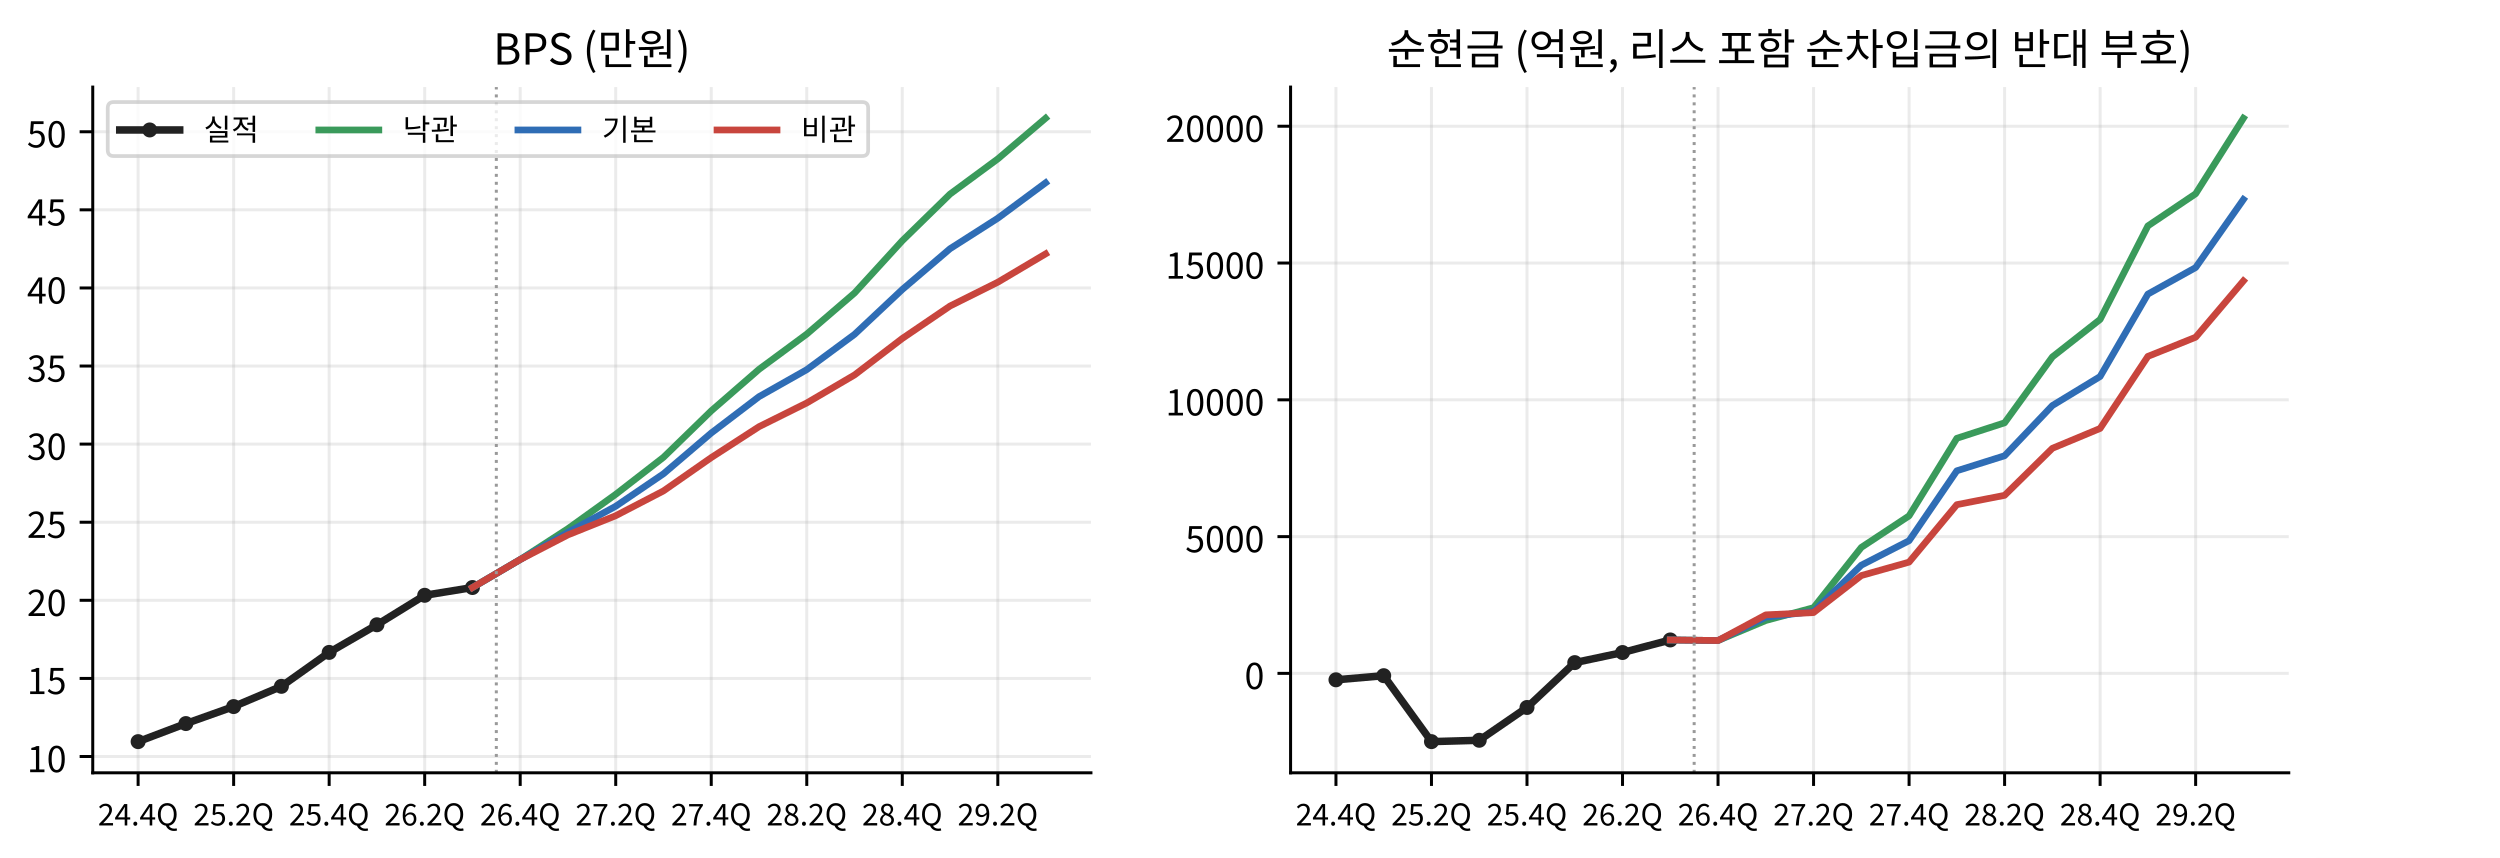
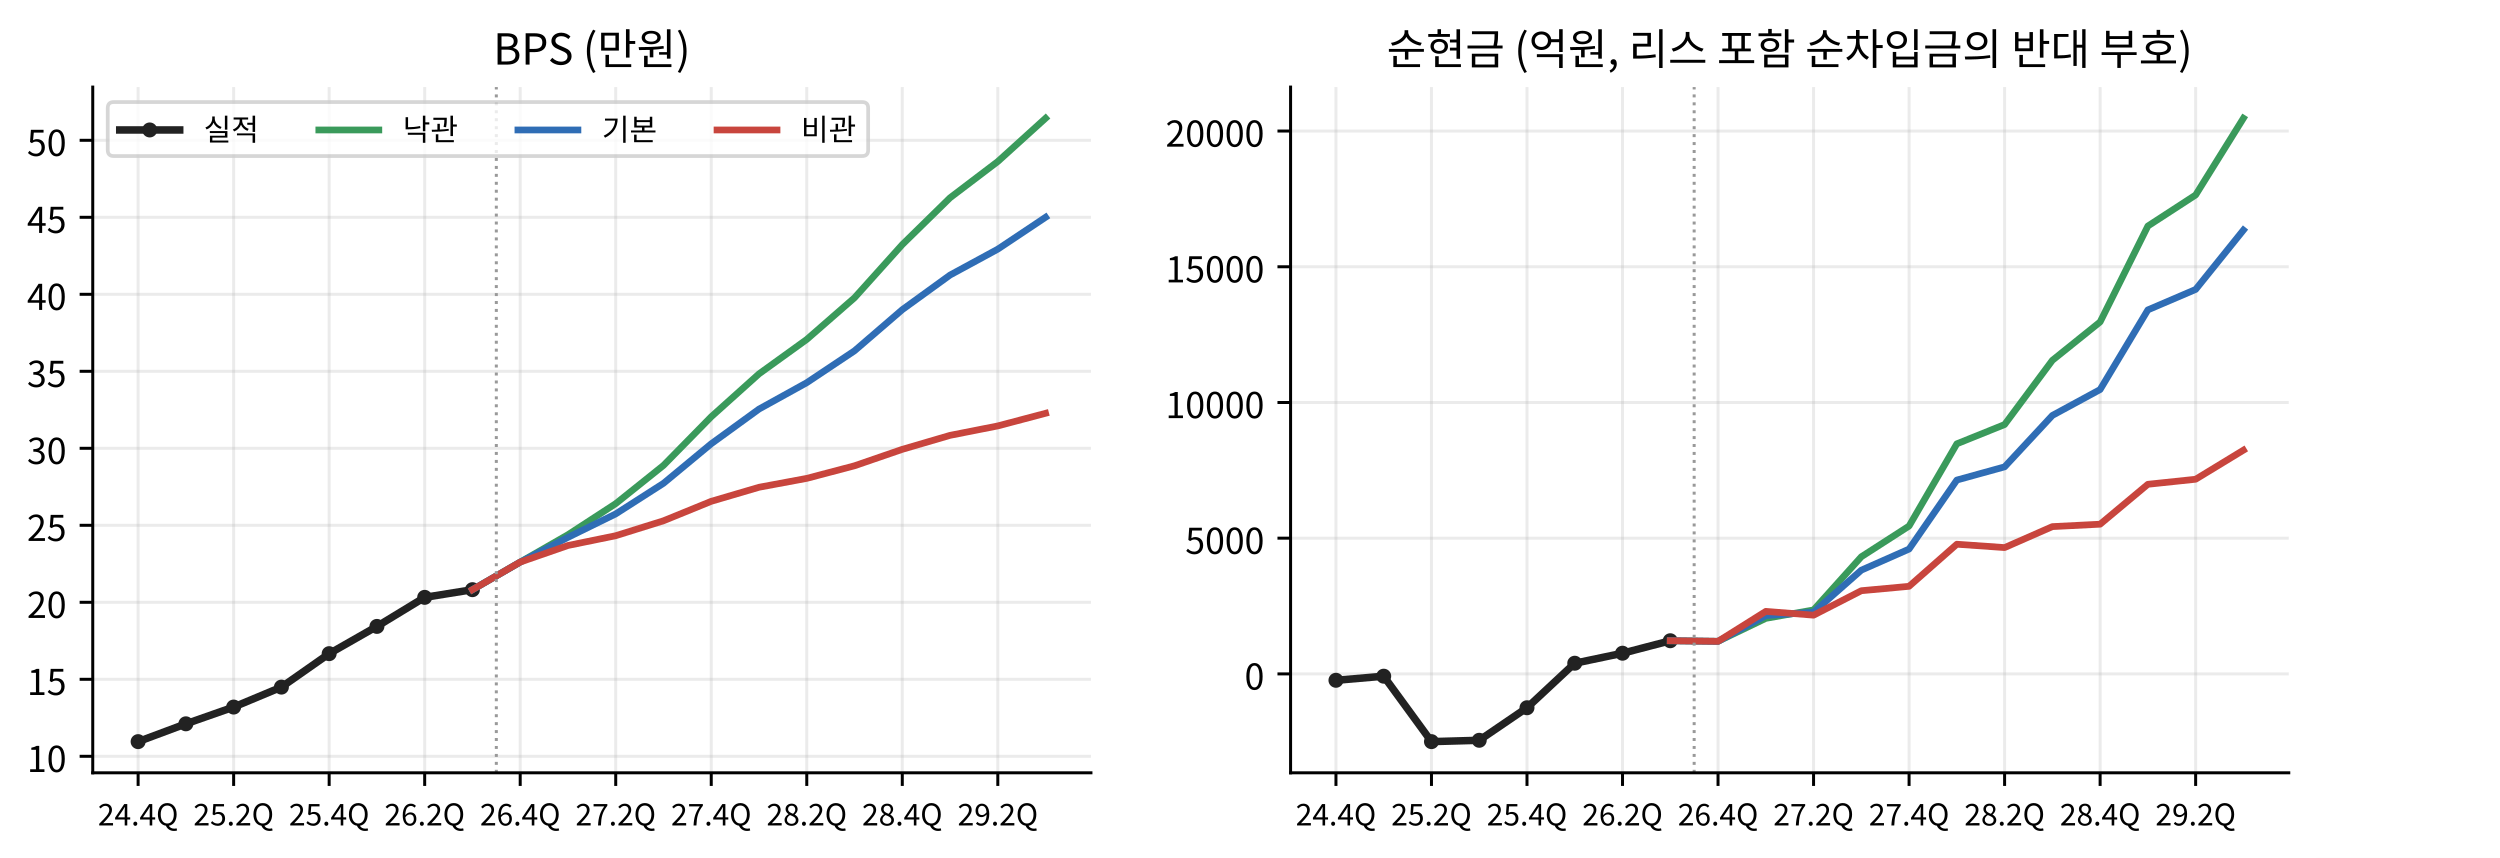
<svg xmlns="http://www.w3.org/2000/svg" xmlns:xlink="http://www.w3.org/1999/xlink" viewBox="0 0 667 228.897" width="667" height="228.897">
  <style>.grid{stroke:#e2e0d8;stroke-width:1}.zero{stroke:#8a8984;stroke-width:1}.base{stroke:#52514e;stroke-dasharray:5 4;stroke-width:1.2}.ax{fill:#52514e;font-size:11px}.dl{fill:#0b0b0b;font-size:11px;font-weight:600}text{font-family:-apple-system,'Apple SD Gothic Neo','Malgun Gothic','Noto Sans KR',sans-serif}</style>
  <rect x="0" y="0" width="667" height="228.897" fill="#ffffff" />
  <defs>
    <style type="text/css">*{stroke-linejoin: round; stroke-linecap: butt}</style>
  </defs>
  <g id="figure_1">
    <g id="patch_1">
      <path d="M 0 228.897  L 617.845 228.897  L 617.845 0  L 0 0  z " style="fill: #ffffff" />
    </g>
    <g id="axes_1">
      <g id="patch_2">
        <path d="M 24.745 206.184  L 291.063 206.184  L 291.063 23.232  L 24.745 23.232  z " style="fill: #ffffff" />
      </g>
      <g id="matplotlib.axis_1">
        <g id="xtick_1">
          <g id="line2d_1">
-             <path clip-path="url(#paca37b72db)" d="M 36.85 206.184  L 36.85 23.232  " style="fill: none; stroke: #b0b0b0; stroke-opacity: 0.25; stroke-width: 0.8; stroke-linecap: square" />
+             <path clip-path="url(#p650a9709f7)" d="M 36.85 206.184  L 36.85 23.232  " style="fill: none; stroke: #b0b0b0; stroke-opacity: 0.25; stroke-width: 0.8; stroke-linecap: square" />
          </g>
          <g id="line2d_2">
            <defs>
-               <path d="M 0 0  L 0 3.5  " id="m4e83d95a7e" style="stroke: #000000; stroke-width: 0.8" />
+               <path d="M 0 0  L 0 3.5  " id="m37c84c600d" style="stroke: #000000; stroke-width: 0.8" />
            </defs>
            <g>
-               <use style="stroke: #000000; stroke-width: 0.8" x="36.85" xlink:href="#m4e83d95a7e" y="206.184" />
+               <use style="stroke: #000000; stroke-width: 0.8" x="36.85" xlink:href="#m37c84c600d" y="206.184" />
            </g>
          </g>
          <g id="text_1">
            <text style="font-size: 8px; font-family: 'Noto Sans CJK JP'; text-anchor: middle" transform="rotate(-0 36.85037 220.224)" x="36.85" y="220.224">24.4Q</text>
          </g>
        </g>
        <g id="xtick_2">
          <g id="line2d_3">
-             <path clip-path="url(#paca37b72db)" d="M 62.335 206.184  L 62.335 23.232  " style="fill: none; stroke: #b0b0b0; stroke-opacity: 0.25; stroke-width: 0.8; stroke-linecap: square" />
+             <path clip-path="url(#p650a9709f7)" d="M 62.335 206.184  L 62.335 23.232  " style="fill: none; stroke: #b0b0b0; stroke-opacity: 0.25; stroke-width: 0.8; stroke-linecap: square" />
          </g>
          <g id="line2d_4">
            <g>
-               <use style="stroke: #000000; stroke-width: 0.8" x="62.335" xlink:href="#m4e83d95a7e" y="206.184" />
+               <use style="stroke: #000000; stroke-width: 0.8" x="62.335" xlink:href="#m37c84c600d" y="206.184" />
            </g>
          </g>
          <g id="text_2">
            <text style="font-size: 8px; font-family: 'Noto Sans CJK JP'; text-anchor: middle" transform="rotate(-0 62.33537 220.224)" x="62.335" y="220.224">25.2Q</text>
          </g>
        </g>
        <g id="xtick_3">
          <g id="line2d_5">
-             <path clip-path="url(#paca37b72db)" d="M 87.82 206.184  L 87.82 23.232  " style="fill: none; stroke: #b0b0b0; stroke-opacity: 0.25; stroke-width: 0.8; stroke-linecap: square" />
+             <path clip-path="url(#p650a9709f7)" d="M 87.82 206.184  L 87.82 23.232  " style="fill: none; stroke: #b0b0b0; stroke-opacity: 0.25; stroke-width: 0.8; stroke-linecap: square" />
          </g>
          <g id="line2d_6">
            <g>
-               <use style="stroke: #000000; stroke-width: 0.8" x="87.82" xlink:href="#m4e83d95a7e" y="206.184" />
+               <use style="stroke: #000000; stroke-width: 0.8" x="87.82" xlink:href="#m37c84c600d" y="206.184" />
            </g>
          </g>
          <g id="text_3">
            <text style="font-size: 8px; font-family: 'Noto Sans CJK JP'; text-anchor: middle" transform="rotate(-0 87.82036 220.224)" x="87.82" y="220.224">25.4Q</text>
          </g>
        </g>
        <g id="xtick_4">
          <g id="line2d_7">
-             <path clip-path="url(#paca37b72db)" d="M 113.305 206.184  L 113.305 23.232  " style="fill: none; stroke: #b0b0b0; stroke-opacity: 0.25; stroke-width: 0.8; stroke-linecap: square" />
+             <path clip-path="url(#p650a9709f7)" d="M 113.305 206.184  L 113.305 23.232  " style="fill: none; stroke: #b0b0b0; stroke-opacity: 0.25; stroke-width: 0.8; stroke-linecap: square" />
          </g>
          <g id="line2d_8">
            <g>
-               <use style="stroke: #000000; stroke-width: 0.8" x="113.305" xlink:href="#m4e83d95a7e" y="206.184" />
+               <use style="stroke: #000000; stroke-width: 0.8" x="113.305" xlink:href="#m37c84c600d" y="206.184" />
            </g>
          </g>
          <g id="text_4">
            <text style="font-size: 8px; font-family: 'Noto Sans CJK JP'; text-anchor: middle" transform="rotate(-0 113.3054 220.224)" x="113.305" y="220.224">26.2Q</text>
          </g>
        </g>
        <g id="xtick_5">
          <g id="line2d_9">
-             <path clip-path="url(#paca37b72db)" d="M 138.79 206.184  L 138.79 23.232  " style="fill: none; stroke: #b0b0b0; stroke-opacity: 0.25; stroke-width: 0.8; stroke-linecap: square" />
+             <path clip-path="url(#p650a9709f7)" d="M 138.79 206.184  L 138.79 23.232  " style="fill: none; stroke: #b0b0b0; stroke-opacity: 0.25; stroke-width: 0.8; stroke-linecap: square" />
          </g>
          <g id="line2d_10">
            <g>
-               <use style="stroke: #000000; stroke-width: 0.8" x="138.79" xlink:href="#m4e83d95a7e" y="206.184" />
+               <use style="stroke: #000000; stroke-width: 0.8" x="138.79" xlink:href="#m37c84c600d" y="206.184" />
            </g>
          </g>
          <g id="text_5">
            <text style="font-size: 8px; font-family: 'Noto Sans CJK JP'; text-anchor: middle" transform="rotate(-0 138.7903 220.224)" x="138.79" y="220.224">26.4Q</text>
          </g>
        </g>
        <g id="xtick_6">
          <g id="line2d_11">
-             <path clip-path="url(#paca37b72db)" d="M 164.275 206.184  L 164.275 23.232  " style="fill: none; stroke: #b0b0b0; stroke-opacity: 0.25; stroke-width: 0.8; stroke-linecap: square" />
+             <path clip-path="url(#p650a9709f7)" d="M 164.275 206.184  L 164.275 23.232  " style="fill: none; stroke: #b0b0b0; stroke-opacity: 0.25; stroke-width: 0.8; stroke-linecap: square" />
          </g>
          <g id="line2d_12">
            <g>
-               <use style="stroke: #000000; stroke-width: 0.8" x="164.275" xlink:href="#m4e83d95a7e" y="206.184" />
+               <use style="stroke: #000000; stroke-width: 0.8" x="164.275" xlink:href="#m37c84c600d" y="206.184" />
            </g>
          </g>
          <g id="text_6">
            <text style="font-size: 8px; font-family: 'Noto Sans CJK JP'; text-anchor: middle" transform="rotate(-0 164.2753 220.224)" x="164.275" y="220.224">27.2Q</text>
          </g>
        </g>
        <g id="xtick_7">
          <g id="line2d_13">
-             <path clip-path="url(#paca37b72db)" d="M 189.76 206.184  L 189.76 23.232  " style="fill: none; stroke: #b0b0b0; stroke-opacity: 0.25; stroke-width: 0.8; stroke-linecap: square" />
+             <path clip-path="url(#p650a9709f7)" d="M 189.76 206.184  L 189.76 23.232  " style="fill: none; stroke: #b0b0b0; stroke-opacity: 0.25; stroke-width: 0.8; stroke-linecap: square" />
          </g>
          <g id="line2d_14">
            <g>
-               <use style="stroke: #000000; stroke-width: 0.8" x="189.76" xlink:href="#m4e83d95a7e" y="206.184" />
+               <use style="stroke: #000000; stroke-width: 0.8" x="189.76" xlink:href="#m37c84c600d" y="206.184" />
            </g>
          </g>
          <g id="text_7">
            <text style="font-size: 8px; font-family: 'Noto Sans CJK JP'; text-anchor: middle" transform="rotate(-0 189.7603 220.224)" x="189.76" y="220.224">27.4Q</text>
          </g>
        </g>
        <g id="xtick_8">
          <g id="line2d_15">
-             <path clip-path="url(#paca37b72db)" d="M 215.245 206.184  L 215.245 23.232  " style="fill: none; stroke: #b0b0b0; stroke-opacity: 0.25; stroke-width: 0.8; stroke-linecap: square" />
+             <path clip-path="url(#p650a9709f7)" d="M 215.245 206.184  L 215.245 23.232  " style="fill: none; stroke: #b0b0b0; stroke-opacity: 0.25; stroke-width: 0.8; stroke-linecap: square" />
          </g>
          <g id="line2d_16">
            <g>
-               <use style="stroke: #000000; stroke-width: 0.8" x="215.245" xlink:href="#m4e83d95a7e" y="206.184" />
+               <use style="stroke: #000000; stroke-width: 0.8" x="215.245" xlink:href="#m37c84c600d" y="206.184" />
            </g>
          </g>
          <g id="text_8">
            <text style="font-size: 8px; font-family: 'Noto Sans CJK JP'; text-anchor: middle" transform="rotate(-0 215.2453 220.224)" x="215.245" y="220.224">28.2Q</text>
          </g>
        </g>
        <g id="xtick_9">
          <g id="line2d_17">
-             <path clip-path="url(#paca37b72db)" d="M 240.73 206.184  L 240.73 23.232  " style="fill: none; stroke: #b0b0b0; stroke-opacity: 0.25; stroke-width: 0.8; stroke-linecap: square" />
+             <path clip-path="url(#p650a9709f7)" d="M 240.73 206.184  L 240.73 23.232  " style="fill: none; stroke: #b0b0b0; stroke-opacity: 0.25; stroke-width: 0.8; stroke-linecap: square" />
          </g>
          <g id="line2d_18">
            <g>
-               <use style="stroke: #000000; stroke-width: 0.8" x="240.73" xlink:href="#m4e83d95a7e" y="206.184" />
+               <use style="stroke: #000000; stroke-width: 0.8" x="240.73" xlink:href="#m37c84c600d" y="206.184" />
            </g>
          </g>
          <g id="text_9">
            <text style="font-size: 8px; font-family: 'Noto Sans CJK JP'; text-anchor: middle" transform="rotate(-0 240.7303 220.224)" x="240.73" y="220.224">28.4Q</text>
          </g>
        </g>
        <g id="xtick_10">
          <g id="line2d_19">
-             <path clip-path="url(#paca37b72db)" d="M 266.215 206.184  L 266.215 23.232  " style="fill: none; stroke: #b0b0b0; stroke-opacity: 0.25; stroke-width: 0.8; stroke-linecap: square" />
+             <path clip-path="url(#p650a9709f7)" d="M 266.215 206.184  L 266.215 23.232  " style="fill: none; stroke: #b0b0b0; stroke-opacity: 0.25; stroke-width: 0.8; stroke-linecap: square" />
          </g>
          <g id="line2d_20">
            <g>
-               <use style="stroke: #000000; stroke-width: 0.8" x="266.215" xlink:href="#m4e83d95a7e" y="206.184" />
+               <use style="stroke: #000000; stroke-width: 0.8" x="266.215" xlink:href="#m37c84c600d" y="206.184" />
            </g>
          </g>
          <g id="text_10">
            <text style="font-size: 8px; font-family: 'Noto Sans CJK JP'; text-anchor: middle" transform="rotate(-0 266.2153 220.224)" x="266.215" y="220.224">29.2Q</text>
          </g>
        </g>
      </g>
      <g id="matplotlib.axis_2">
        <g id="ytick_1">
          <g id="line2d_21">
-             <path clip-path="url(#paca37b72db)" d="M 24.745 201.837  L 291.063 201.837  " style="fill: none; stroke: #b0b0b0; stroke-opacity: 0.25; stroke-width: 0.8; stroke-linecap: square" />
+             <path clip-path="url(#p650a9709f7)" d="M 24.745 201.782  L 291.063 201.782  " style="fill: none; stroke: #b0b0b0; stroke-opacity: 0.25; stroke-width: 0.8; stroke-linecap: square" />
          </g>
          <g id="line2d_22">
            <defs>
-               <path d="M 0 0  L -3.5 0  " id="m12844adcf4" style="stroke: #000000; stroke-width: 0.8" />
+               <path d="M 0 0  L -3.5 0  " id="mbfc1d673ae" style="stroke: #000000; stroke-width: 0.8" />
            </defs>
            <g>
-               <use style="stroke: #000000; stroke-width: 0.8" x="24.745" xlink:href="#m12844adcf4" y="201.837" />
+               <use style="stroke: #000000; stroke-width: 0.8" x="24.745" xlink:href="#mbfc1d673ae" y="201.782" />
            </g>
          </g>
          <g id="text_11">
-             <text style="font-size: 9.5px; font-family: 'Noto Sans CJK JP'; text-anchor: end" transform="rotate(-0 17.745 206.0172)" x="17.745" y="206.017">10</text>
+             <text style="font-size: 9.5px; font-family: 'Noto Sans CJK JP'; text-anchor: end" transform="rotate(-0 17.745 205.9616)" x="17.745" y="205.962">10</text>
          </g>
        </g>
        <g id="ytick_2">
          <g id="line2d_23">
-             <path clip-path="url(#paca37b72db)" d="M 24.745 181.001  L 291.063 181.001  " style="fill: none; stroke: #b0b0b0; stroke-opacity: 0.25; stroke-width: 0.8; stroke-linecap: square" />
+             <path clip-path="url(#p650a9709f7)" d="M 24.745 181.237  L 291.063 181.237  " style="fill: none; stroke: #b0b0b0; stroke-opacity: 0.25; stroke-width: 0.8; stroke-linecap: square" />
          </g>
          <g id="line2d_24">
            <g>
-               <use style="stroke: #000000; stroke-width: 0.8" x="24.745" xlink:href="#m12844adcf4" y="181.001" />
+               <use style="stroke: #000000; stroke-width: 0.8" x="24.745" xlink:href="#mbfc1d673ae" y="181.237" />
            </g>
          </g>
          <g id="text_12">
-             <text style="font-size: 9.5px; font-family: 'Noto Sans CJK JP'; text-anchor: end" transform="rotate(-0 17.745 185.1811)" x="17.745" y="185.181">15</text>
+             <text style="font-size: 9.5px; font-family: 'Noto Sans CJK JP'; text-anchor: end" transform="rotate(-0 17.745 185.4172)" x="17.745" y="185.417">15</text>
          </g>
        </g>
        <g id="ytick_3">
          <g id="line2d_25">
-             <path clip-path="url(#paca37b72db)" d="M 24.745 160.165  L 291.063 160.165  " style="fill: none; stroke: #b0b0b0; stroke-opacity: 0.25; stroke-width: 0.8; stroke-linecap: square" />
+             <path clip-path="url(#p650a9709f7)" d="M 24.745 160.693  L 291.063 160.693  " style="fill: none; stroke: #b0b0b0; stroke-opacity: 0.25; stroke-width: 0.8; stroke-linecap: square" />
          </g>
          <g id="line2d_26">
            <g>
-               <use style="stroke: #000000; stroke-width: 0.8" x="24.745" xlink:href="#m12844adcf4" y="160.165" />
+               <use style="stroke: #000000; stroke-width: 0.8" x="24.745" xlink:href="#mbfc1d673ae" y="160.693" />
            </g>
          </g>
          <g id="text_13">
-             <text style="font-size: 9.5px; font-family: 'Noto Sans CJK JP'; text-anchor: end" transform="rotate(-0 17.745 164.345)" x="17.745" y="164.345">20</text>
+             <text style="font-size: 9.5px; font-family: 'Noto Sans CJK JP'; text-anchor: end" transform="rotate(-0 17.745 164.8727)" x="17.745" y="164.873">20</text>
          </g>
        </g>
        <g id="ytick_4">
          <g id="line2d_27">
-             <path clip-path="url(#paca37b72db)" d="M 24.745 139.329  L 291.063 139.329  " style="fill: none; stroke: #b0b0b0; stroke-opacity: 0.25; stroke-width: 0.8; stroke-linecap: square" />
+             <path clip-path="url(#p650a9709f7)" d="M 24.745 140.148  L 291.063 140.148  " style="fill: none; stroke: #b0b0b0; stroke-opacity: 0.25; stroke-width: 0.8; stroke-linecap: square" />
          </g>
          <g id="line2d_28">
            <g>
-               <use style="stroke: #000000; stroke-width: 0.8" x="24.745" xlink:href="#m12844adcf4" y="139.329" />
+               <use style="stroke: #000000; stroke-width: 0.8" x="24.745" xlink:href="#mbfc1d673ae" y="140.148" />
            </g>
          </g>
          <g id="text_14">
-             <text style="font-size: 9.5px; font-family: 'Noto Sans CJK JP'; text-anchor: end" transform="rotate(-0 17.745 143.5089)" x="17.745" y="143.509">25</text>
+             <text style="font-size: 9.5px; font-family: 'Noto Sans CJK JP'; text-anchor: end" transform="rotate(-0 17.745 144.3282)" x="17.745" y="144.328">25</text>
          </g>
        </g>
        <g id="ytick_5">
          <g id="line2d_29">
-             <path clip-path="url(#paca37b72db)" d="M 24.745 118.493  L 291.063 118.493  " style="fill: none; stroke: #b0b0b0; stroke-opacity: 0.25; stroke-width: 0.8; stroke-linecap: square" />
+             <path clip-path="url(#p650a9709f7)" d="M 24.745 119.604  L 291.063 119.604  " style="fill: none; stroke: #b0b0b0; stroke-opacity: 0.25; stroke-width: 0.8; stroke-linecap: square" />
          </g>
          <g id="line2d_30">
            <g>
-               <use style="stroke: #000000; stroke-width: 0.8" x="24.745" xlink:href="#m12844adcf4" y="118.493" />
+               <use style="stroke: #000000; stroke-width: 0.8" x="24.745" xlink:href="#mbfc1d673ae" y="119.604" />
            </g>
          </g>
          <g id="text_15">
-             <text style="font-size: 9.5px; font-family: 'Noto Sans CJK JP'; text-anchor: end" transform="rotate(-0 17.745 122.6728)" x="17.745" y="122.673">30</text>
+             <text style="font-size: 9.5px; font-family: 'Noto Sans CJK JP'; text-anchor: end" transform="rotate(-0 17.745 123.7838)" x="17.745" y="123.784">30</text>
          </g>
        </g>
        <g id="ytick_6">
          <g id="line2d_31">
-             <path clip-path="url(#paca37b72db)" d="M 24.745 97.657  L 291.063 97.657  " style="fill: none; stroke: #b0b0b0; stroke-opacity: 0.25; stroke-width: 0.8; stroke-linecap: square" />
+             <path clip-path="url(#p650a9709f7)" d="M 24.745 99.059  L 291.063 99.059  " style="fill: none; stroke: #b0b0b0; stroke-opacity: 0.25; stroke-width: 0.8; stroke-linecap: square" />
          </g>
          <g id="line2d_32">
            <g>
-               <use style="stroke: #000000; stroke-width: 0.8" x="24.745" xlink:href="#m12844adcf4" y="97.657" />
+               <use style="stroke: #000000; stroke-width: 0.8" x="24.745" xlink:href="#mbfc1d673ae" y="99.059" />
            </g>
          </g>
          <g id="text_16">
-             <text style="font-size: 9.5px; font-family: 'Noto Sans CJK JP'; text-anchor: end" transform="rotate(-0 17.745 101.8367)" x="17.745" y="101.837">35</text>
+             <text style="font-size: 9.5px; font-family: 'Noto Sans CJK JP'; text-anchor: end" transform="rotate(-0 17.745 103.2393)" x="17.745" y="103.239">35</text>
          </g>
        </g>
        <g id="ytick_7">
          <g id="line2d_33">
-             <path clip-path="url(#paca37b72db)" d="M 24.745 76.821  L 291.063 76.821  " style="fill: none; stroke: #b0b0b0; stroke-opacity: 0.25; stroke-width: 0.8; stroke-linecap: square" />
+             <path clip-path="url(#p650a9709f7)" d="M 24.745 78.515  L 291.063 78.515  " style="fill: none; stroke: #b0b0b0; stroke-opacity: 0.25; stroke-width: 0.8; stroke-linecap: square" />
          </g>
          <g id="line2d_34">
            <g>
-               <use style="stroke: #000000; stroke-width: 0.8" x="24.745" xlink:href="#m12844adcf4" y="76.821" />
+               <use style="stroke: #000000; stroke-width: 0.8" x="24.745" xlink:href="#mbfc1d673ae" y="78.515" />
            </g>
          </g>
          <g id="text_17">
-             <text style="font-size: 9.5px; font-family: 'Noto Sans CJK JP'; text-anchor: end" transform="rotate(-0 17.745 81.00062)" x="17.745" y="81.001">40</text>
+             <text style="font-size: 9.5px; font-family: 'Noto Sans CJK JP'; text-anchor: end" transform="rotate(-0 17.745 82.69483)" x="17.745" y="82.695">40</text>
          </g>
        </g>
        <g id="ytick_8">
          <g id="line2d_35">
-             <path clip-path="url(#paca37b72db)" d="M 24.745 55.985  L 291.063 55.985  " style="fill: none; stroke: #b0b0b0; stroke-opacity: 0.25; stroke-width: 0.8; stroke-linecap: square" />
+             <path clip-path="url(#p650a9709f7)" d="M 24.745 57.97  L 291.063 57.97  " style="fill: none; stroke: #b0b0b0; stroke-opacity: 0.25; stroke-width: 0.8; stroke-linecap: square" />
          </g>
          <g id="line2d_36">
            <g>
-               <use style="stroke: #000000; stroke-width: 0.8" x="24.745" xlink:href="#m12844adcf4" y="55.985" />
+               <use style="stroke: #000000; stroke-width: 0.8" x="24.745" xlink:href="#mbfc1d673ae" y="57.97" />
            </g>
          </g>
          <g id="text_18">
-             <text style="font-size: 9.5px; font-family: 'Noto Sans CJK JP'; text-anchor: end" transform="rotate(-0 17.745 60.16453)" x="17.745" y="60.165">45</text>
+             <text style="font-size: 9.5px; font-family: 'Noto Sans CJK JP'; text-anchor: end" transform="rotate(-0 17.745 62.15037)" x="17.745" y="62.15">45</text>
          </g>
        </g>
        <g id="ytick_9">
          <g id="line2d_37">
-             <path clip-path="url(#paca37b72db)" d="M 24.745 35.148  L 291.063 35.148  " style="fill: none; stroke: #b0b0b0; stroke-opacity: 0.25; stroke-width: 0.8; stroke-linecap: square" />
+             <path clip-path="url(#p650a9709f7)" d="M 24.745 37.426  L 291.063 37.426  " style="fill: none; stroke: #b0b0b0; stroke-opacity: 0.25; stroke-width: 0.8; stroke-linecap: square" />
          </g>
          <g id="line2d_38">
            <g>
-               <use style="stroke: #000000; stroke-width: 0.8" x="24.745" xlink:href="#m12844adcf4" y="35.148" />
+               <use style="stroke: #000000; stroke-width: 0.8" x="24.745" xlink:href="#mbfc1d673ae" y="37.426" />
            </g>
          </g>
          <g id="text_19">
-             <text style="font-size: 9.5px; font-family: 'Noto Sans CJK JP'; text-anchor: end" transform="rotate(-0 17.745 39.32843)" x="17.745" y="39.328">50</text>
+             <text style="font-size: 9.5px; font-family: 'Noto Sans CJK JP'; text-anchor: end" transform="rotate(-0 17.745 41.6059)" x="17.745" y="41.606">50</text>
          </g>
        </g>
      </g>
      <g id="line2d_39">
-         <path clip-path="url(#paca37b72db)" d="M 36.85 197.868  L 49.593 193.047  L 62.335 188.513  L 75.078 183.114  L 87.82 174.062  L 100.563 166.69  L 113.305 158.826  L 126.048 156.75  " style="fill: none; stroke: #222222; stroke-width: 2; stroke-linecap: square" />
+         <path clip-path="url(#p650a9709f7)" d="M 36.85 197.868  L 49.593 193.114  L 62.335 188.644  L 75.078 183.321  L 87.82 174.396  L 100.563 167.126  L 113.305 159.373  L 126.048 157.325  " style="fill: none; stroke: #222222; stroke-width: 2; stroke-linecap: square" />
        <defs>
-           <path d="M 0 1.5  C 0.398 1.5 0.779 1.342 1.061 1.061  C 1.342 0.779 1.5 0.398 1.5 0  C 1.5 -0.398 1.342 -0.779 1.061 -1.061  C 0.779 -1.342 0.398 -1.5 0 -1.5  C -0.398 -1.5 -0.779 -1.342 -1.061 -1.061  C -1.342 -0.779 -1.5 -0.398 -1.5 0  C -1.5 0.398 -1.342 0.779 -1.061 1.061  C -0.779 1.342 -0.398 1.5 0 1.5  z " id="mf1a4e7b0df" style="stroke: #222222" />
+           <path d="M 0 1.5  C 0.398 1.5 0.779 1.342 1.061 1.061  C 1.342 0.779 1.5 0.398 1.5 0  C 1.5 -0.398 1.342 -0.779 1.061 -1.061  C 0.779 -1.342 0.398 -1.5 0 -1.5  C -0.398 -1.5 -0.779 -1.342 -1.061 -1.061  C -1.342 -0.779 -1.5 -0.398 -1.5 0  C -1.5 0.398 -1.342 0.779 -1.061 1.061  C -0.779 1.342 -0.398 1.5 0 1.5  z " id="m1d75ba65de" style="stroke: #222222" />
        </defs>
-         <g clip-path="url(#paca37b72db)">
-           <use style="fill: #222222; stroke: #222222" x="36.85" xlink:href="#mf1a4e7b0df" y="197.868" />
-           <use style="fill: #222222; stroke: #222222" x="49.593" xlink:href="#mf1a4e7b0df" y="193.047" />
-           <use style="fill: #222222; stroke: #222222" x="62.335" xlink:href="#mf1a4e7b0df" y="188.513" />
-           <use style="fill: #222222; stroke: #222222" x="75.078" xlink:href="#mf1a4e7b0df" y="183.114" />
-           <use style="fill: #222222; stroke: #222222" x="87.82" xlink:href="#mf1a4e7b0df" y="174.062" />
-           <use style="fill: #222222; stroke: #222222" x="100.563" xlink:href="#mf1a4e7b0df" y="166.69" />
-           <use style="fill: #222222; stroke: #222222" x="113.305" xlink:href="#mf1a4e7b0df" y="158.826" />
-           <use style="fill: #222222; stroke: #222222" x="126.048" xlink:href="#mf1a4e7b0df" y="156.75" />
+         <g clip-path="url(#p650a9709f7)">
+           <use style="fill: #222222; stroke: #222222" x="36.85" xlink:href="#m1d75ba65de" y="197.868" />
+           <use style="fill: #222222; stroke: #222222" x="49.593" xlink:href="#m1d75ba65de" y="193.114" />
+           <use style="fill: #222222; stroke: #222222" x="62.335" xlink:href="#m1d75ba65de" y="188.644" />
+           <use style="fill: #222222; stroke: #222222" x="75.078" xlink:href="#m1d75ba65de" y="183.321" />
+           <use style="fill: #222222; stroke: #222222" x="87.82" xlink:href="#m1d75ba65de" y="174.396" />
+           <use style="fill: #222222; stroke: #222222" x="100.563" xlink:href="#m1d75ba65de" y="167.126" />
+           <use style="fill: #222222; stroke: #222222" x="113.305" xlink:href="#m1d75ba65de" y="159.373" />
+           <use style="fill: #222222; stroke: #222222" x="126.048" xlink:href="#m1d75ba65de" y="157.325" />
        </g>
      </g>
      <g id="line2d_40">
-         <path clip-path="url(#paca37b72db)" d="M 126.048 156.75  L 138.79 149.284  L 151.533 141.039  L 164.275 131.884  L 177.018 122.008  L 189.76 109.613  L 202.503 98.535  L 215.245 89.132  L 227.988 78.174  L 240.73 64.229  L 253.473 51.777  L 266.215 42.391  L 278.958 31.548  " style="fill: none; stroke: #3a9a5b; stroke-width: 1.8; stroke-linecap: square" />
+         <path clip-path="url(#p650a9709f7)" d="M 126.048 157.325  L 138.79 149.964  L 151.533 142.657  L 164.275 134.365  L 177.018 124.169  L 189.76 111.186  L 202.503 99.742  L 215.245 90.557  L 227.988 79.438  L 240.73 65.259  L 253.473 52.769  L 266.215 43.091  L 278.958 31.548  " style="fill: none; stroke: #3a9a5b; stroke-width: 1.8; stroke-linecap: square" />
      </g>
      <g id="line2d_41">
-         <path clip-path="url(#paca37b72db)" d="M 126.048 156.75  L 138.79 149.284  L 151.533 142.008  L 164.275 135.063  L 177.018 126.405  L 189.76 115.526  L 202.503 105.827  L 215.245 98.62  L 227.988 89.209  L 240.73 77.24  L 253.473 66.355  L 266.215 58.216  L 278.958 48.774  " style="fill: none; stroke: #2f6db5; stroke-width: 1.8; stroke-linecap: square" />
+         <path clip-path="url(#p650a9709f7)" d="M 126.048 157.325  L 138.79 149.964  L 151.533 143.364  L 164.275 137.108  L 177.018 128.949  L 189.76 118.395  L 202.503 109.142  L 215.245 102.098  L 227.988 93.593  L 240.73 82.617  L 253.473 73.386  L 266.215 66.47  L 278.958 57.968  " style="fill: none; stroke: #2f6db5; stroke-width: 1.8; stroke-linecap: square" />
      </g>
      <g id="line2d_42">
-         <path clip-path="url(#paca37b72db)" d="M 126.048 156.75  L 138.79 149.284  L 151.533 142.704  L 164.275 137.588  L 177.018 130.972  L 189.76 122.084  L 202.503 113.839  L 215.245 107.504  L 227.988 100.036  L 240.73 90.302  L 253.473 81.644  L 266.215 75.291  L 278.958 67.734  " style="fill: none; stroke: #c8453d; stroke-width: 1.8; stroke-linecap: square" />
+         <path clip-path="url(#p650a9709f7)" d="M 126.048 157.325  L 138.79 149.964  L 151.533 145.535  L 164.275 142.927  L 177.018 138.946  L 189.76 133.749  L 202.503 130.004  L 215.245 127.628  L 227.988 124.269  L 240.73 119.884  L 253.473 116.151  L 266.215 113.634  L 278.958 110.265  " style="fill: none; stroke: #c8453d; stroke-width: 1.8; stroke-linecap: square" />
      </g>
      <g id="line2d_43">
-         <path clip-path="url(#paca37b72db)" d="M 132.419 206.184  L 132.419 23.232  " style="fill: none; stroke-dasharray: 0.8,1.32; stroke-dashoffset: 0; stroke: #999999; stroke-width: 0.8" />
+         <path clip-path="url(#p650a9709f7)" d="M 132.419 206.184  L 132.419 23.232  " style="fill: none; stroke-dasharray: 0.8,1.32; stroke-dashoffset: 0; stroke: #999999; stroke-width: 0.8" />
      </g>
      <g id="patch_3">
        <path d="M 24.745 206.184  L 24.745 23.232  " style="fill: none; stroke: #000000; stroke-width: 0.8; stroke-linejoin: miter; stroke-linecap: square" />
      </g>
      <g id="patch_4">
        <path d="M 24.745 206.184  L 291.063 206.184  " style="fill: none; stroke: #000000; stroke-width: 0.8; stroke-linejoin: miter; stroke-linecap: square" />
      </g>
      <g id="text_20">
        <text style="font-size: 11.4px; font-family: 'Noto Sans CJK JP'; text-anchor: middle" transform="rotate(-0 157.9041 17.232)" x="157.904" y="17.232">BPS (만원)</text>
      </g>
      <g id="legend_1">
        <g id="patch_5">
          <path d="M 30.345 41.632  L 230.025 41.632  Q 231.625 41.632 231.625 40.032  L 231.625 28.832  Q 231.625 27.232 230.025 27.232  L 30.345 27.232  Q 28.745 27.232 28.745 28.832  L 28.745 40.032  Q 28.745 41.632 30.345 41.632  z " style="fill: #ffffff; opacity: 0.8; stroke: #cccccc; stroke-linejoin: miter" />
        </g>
        <g id="line2d_44">
          <path d="M 31.945 34.672  L 39.945 34.672  L 47.945 34.672  " style="fill: none; stroke: #222222; stroke-width: 2; stroke-linecap: square" />
          <g>
-             <use style="fill: #222222; stroke: #222222" x="39.945" xlink:href="#mf1a4e7b0df" y="34.672" />
+             <use style="fill: #222222; stroke: #222222" x="39.945" xlink:href="#m1d75ba65de" y="34.672" />
          </g>
        </g>
        <g id="text_21">
          <text style="font-size: 8px; font-family: 'Noto Sans CJK JP'; text-anchor: start" transform="rotate(-0 54.345 37.472)" x="54.345" y="37.472">실적</text>
        </g>
        <g id="line2d_45">
          <path d="M 85.065 34.672  L 93.065 34.672  L 101.065 34.672  " style="fill: none; stroke: #3a9a5b; stroke-width: 1.8; stroke-linecap: square" />
        </g>
        <g id="text_22">
          <text style="font-size: 8px; font-family: 'Noto Sans CJK JP'; text-anchor: start" transform="rotate(-0 107.465 37.472)" x="107.465" y="37.472">낙관</text>
        </g>
        <g id="line2d_46">
          <path d="M 138.185 34.672  L 146.185 34.672  L 154.185 34.672  " style="fill: none; stroke: #2f6db5; stroke-width: 1.8; stroke-linecap: square" />
        </g>
        <g id="text_23">
          <text style="font-size: 8px; font-family: 'Noto Sans CJK JP'; text-anchor: start" transform="rotate(-0 160.585 37.472)" x="160.585" y="37.472">기본</text>
        </g>
        <g id="line2d_47">
          <path d="M 191.305 34.672  L 199.305 34.672  L 207.305 34.672  " style="fill: none; stroke: #c8453d; stroke-width: 1.8; stroke-linecap: square" />
        </g>
        <g id="text_24">
          <text style="font-size: 8px; font-family: 'Noto Sans CJK JP'; text-anchor: start" transform="rotate(-0 213.705 37.472)" x="213.705" y="37.472">비관</text>
        </g>
      </g>
    </g>
    <g id="axes_2">
      <g id="patch_6">
        <path d="M 344.327 206.184  L 610.645 206.184  L 610.645 23.232  L 344.327 23.232  z " style="fill: #ffffff" />
      </g>
      <g id="matplotlib.axis_3">
        <g id="xtick_11">
          <g id="line2d_48">
-             <path clip-path="url(#p3e5bb70a85)" d="M 356.432 206.184  L 356.432 23.232  " style="fill: none; stroke: #b0b0b0; stroke-opacity: 0.25; stroke-width: 0.8; stroke-linecap: square" />
+             <path clip-path="url(#pc4a62116af)" d="M 356.432 206.184  L 356.432 23.232  " style="fill: none; stroke: #b0b0b0; stroke-opacity: 0.25; stroke-width: 0.8; stroke-linecap: square" />
          </g>
          <g id="line2d_49">
            <g>
-               <use style="stroke: #000000; stroke-width: 0.8" x="356.432" xlink:href="#m4e83d95a7e" y="206.184" />
+               <use style="stroke: #000000; stroke-width: 0.8" x="356.432" xlink:href="#m37c84c600d" y="206.184" />
            </g>
          </g>
          <g id="text_25">
            <text style="font-size: 8px; font-family: 'Noto Sans CJK JP'; text-anchor: middle" transform="rotate(-0 356.4322 220.224)" x="356.432" y="220.224">24.4Q</text>
          </g>
        </g>
        <g id="xtick_12">
          <g id="line2d_50">
-             <path clip-path="url(#p3e5bb70a85)" d="M 381.917 206.184  L 381.917 23.232  " style="fill: none; stroke: #b0b0b0; stroke-opacity: 0.25; stroke-width: 0.8; stroke-linecap: square" />
+             <path clip-path="url(#pc4a62116af)" d="M 381.917 206.184  L 381.917 23.232  " style="fill: none; stroke: #b0b0b0; stroke-opacity: 0.25; stroke-width: 0.8; stroke-linecap: square" />
          </g>
          <g id="line2d_51">
            <g>
-               <use style="stroke: #000000; stroke-width: 0.8" x="381.917" xlink:href="#m4e83d95a7e" y="206.184" />
+               <use style="stroke: #000000; stroke-width: 0.8" x="381.917" xlink:href="#m37c84c600d" y="206.184" />
            </g>
          </g>
          <g id="text_26">
            <text style="font-size: 8px; font-family: 'Noto Sans CJK JP'; text-anchor: middle" transform="rotate(-0 381.9172 220.224)" x="381.917" y="220.224">25.2Q</text>
          </g>
        </g>
        <g id="xtick_13">
          <g id="line2d_52">
-             <path clip-path="url(#p3e5bb70a85)" d="M 407.402 206.184  L 407.402 23.232  " style="fill: none; stroke: #b0b0b0; stroke-opacity: 0.25; stroke-width: 0.8; stroke-linecap: square" />
+             <path clip-path="url(#pc4a62116af)" d="M 407.402 206.184  L 407.402 23.232  " style="fill: none; stroke: #b0b0b0; stroke-opacity: 0.25; stroke-width: 0.8; stroke-linecap: square" />
          </g>
          <g id="line2d_53">
            <g>
-               <use style="stroke: #000000; stroke-width: 0.8" x="407.402" xlink:href="#m4e83d95a7e" y="206.184" />
+               <use style="stroke: #000000; stroke-width: 0.8" x="407.402" xlink:href="#m37c84c600d" y="206.184" />
            </g>
          </g>
          <g id="text_27">
            <text style="font-size: 8px; font-family: 'Noto Sans CJK JP'; text-anchor: middle" transform="rotate(-0 407.4022 220.224)" x="407.402" y="220.224">25.4Q</text>
          </g>
        </g>
        <g id="xtick_14">
          <g id="line2d_54">
-             <path clip-path="url(#p3e5bb70a85)" d="M 432.887 206.184  L 432.887 23.232  " style="fill: none; stroke: #b0b0b0; stroke-opacity: 0.25; stroke-width: 0.8; stroke-linecap: square" />
+             <path clip-path="url(#pc4a62116af)" d="M 432.887 206.184  L 432.887 23.232  " style="fill: none; stroke: #b0b0b0; stroke-opacity: 0.25; stroke-width: 0.8; stroke-linecap: square" />
          </g>
          <g id="line2d_55">
            <g>
-               <use style="stroke: #000000; stroke-width: 0.8" x="432.887" xlink:href="#m4e83d95a7e" y="206.184" />
+               <use style="stroke: #000000; stroke-width: 0.8" x="432.887" xlink:href="#m37c84c600d" y="206.184" />
            </g>
          </g>
          <g id="text_28">
            <text style="font-size: 8px; font-family: 'Noto Sans CJK JP'; text-anchor: middle" transform="rotate(-0 432.8872 220.224)" x="432.887" y="220.224">26.2Q</text>
          </g>
        </g>
        <g id="xtick_15">
          <g id="line2d_56">
-             <path clip-path="url(#p3e5bb70a85)" d="M 458.372 206.184  L 458.372 23.232  " style="fill: none; stroke: #b0b0b0; stroke-opacity: 0.25; stroke-width: 0.8; stroke-linecap: square" />
+             <path clip-path="url(#pc4a62116af)" d="M 458.372 206.184  L 458.372 23.232  " style="fill: none; stroke: #b0b0b0; stroke-opacity: 0.25; stroke-width: 0.8; stroke-linecap: square" />
          </g>
          <g id="line2d_57">
            <g>
-               <use style="stroke: #000000; stroke-width: 0.8" x="458.372" xlink:href="#m4e83d95a7e" y="206.184" />
+               <use style="stroke: #000000; stroke-width: 0.8" x="458.372" xlink:href="#m37c84c600d" y="206.184" />
            </g>
          </g>
          <g id="text_29">
            <text style="font-size: 8px; font-family: 'Noto Sans CJK JP'; text-anchor: middle" transform="rotate(-0 458.3722 220.224)" x="458.372" y="220.224">26.4Q</text>
          </g>
        </g>
        <g id="xtick_16">
          <g id="line2d_58">
-             <path clip-path="url(#p3e5bb70a85)" d="M 483.857 206.184  L 483.857 23.232  " style="fill: none; stroke: #b0b0b0; stroke-opacity: 0.25; stroke-width: 0.8; stroke-linecap: square" />
+             <path clip-path="url(#pc4a62116af)" d="M 483.857 206.184  L 483.857 23.232  " style="fill: none; stroke: #b0b0b0; stroke-opacity: 0.25; stroke-width: 0.8; stroke-linecap: square" />
          </g>
          <g id="line2d_59">
            <g>
-               <use style="stroke: #000000; stroke-width: 0.8" x="483.857" xlink:href="#m4e83d95a7e" y="206.184" />
+               <use style="stroke: #000000; stroke-width: 0.8" x="483.857" xlink:href="#m37c84c600d" y="206.184" />
            </g>
          </g>
          <g id="text_30">
            <text style="font-size: 8px; font-family: 'Noto Sans CJK JP'; text-anchor: middle" transform="rotate(-0 483.8572 220.224)" x="483.857" y="220.224">27.2Q</text>
          </g>
        </g>
        <g id="xtick_17">
          <g id="line2d_60">
-             <path clip-path="url(#p3e5bb70a85)" d="M 509.342 206.184  L 509.342 23.232  " style="fill: none; stroke: #b0b0b0; stroke-opacity: 0.25; stroke-width: 0.8; stroke-linecap: square" />
+             <path clip-path="url(#pc4a62116af)" d="M 509.342 206.184  L 509.342 23.232  " style="fill: none; stroke: #b0b0b0; stroke-opacity: 0.25; stroke-width: 0.8; stroke-linecap: square" />
          </g>
          <g id="line2d_61">
            <g>
-               <use style="stroke: #000000; stroke-width: 0.8" x="509.342" xlink:href="#m4e83d95a7e" y="206.184" />
+               <use style="stroke: #000000; stroke-width: 0.8" x="509.342" xlink:href="#m37c84c600d" y="206.184" />
            </g>
          </g>
          <g id="text_31">
            <text style="font-size: 8px; font-family: 'Noto Sans CJK JP'; text-anchor: middle" transform="rotate(-0 509.3422 220.224)" x="509.342" y="220.224">27.4Q</text>
          </g>
        </g>
        <g id="xtick_18">
          <g id="line2d_62">
-             <path clip-path="url(#p3e5bb70a85)" d="M 534.827 206.184  L 534.827 23.232  " style="fill: none; stroke: #b0b0b0; stroke-opacity: 0.25; stroke-width: 0.8; stroke-linecap: square" />
+             <path clip-path="url(#pc4a62116af)" d="M 534.827 206.184  L 534.827 23.232  " style="fill: none; stroke: #b0b0b0; stroke-opacity: 0.25; stroke-width: 0.8; stroke-linecap: square" />
          </g>
          <g id="line2d_63">
            <g>
-               <use style="stroke: #000000; stroke-width: 0.8" x="534.827" xlink:href="#m4e83d95a7e" y="206.184" />
+               <use style="stroke: #000000; stroke-width: 0.8" x="534.827" xlink:href="#m37c84c600d" y="206.184" />
            </g>
          </g>
          <g id="text_32">
            <text style="font-size: 8px; font-family: 'Noto Sans CJK JP'; text-anchor: middle" transform="rotate(-0 534.8271 220.224)" x="534.827" y="220.224">28.2Q</text>
          </g>
        </g>
        <g id="xtick_19">
          <g id="line2d_64">
-             <path clip-path="url(#p3e5bb70a85)" d="M 560.312 206.184  L 560.312 23.232  " style="fill: none; stroke: #b0b0b0; stroke-opacity: 0.25; stroke-width: 0.8; stroke-linecap: square" />
+             <path clip-path="url(#pc4a62116af)" d="M 560.312 206.184  L 560.312 23.232  " style="fill: none; stroke: #b0b0b0; stroke-opacity: 0.25; stroke-width: 0.8; stroke-linecap: square" />
          </g>
          <g id="line2d_65">
            <g>
-               <use style="stroke: #000000; stroke-width: 0.8" x="560.312" xlink:href="#m4e83d95a7e" y="206.184" />
+               <use style="stroke: #000000; stroke-width: 0.8" x="560.312" xlink:href="#m37c84c600d" y="206.184" />
            </g>
          </g>
          <g id="text_33">
            <text style="font-size: 8px; font-family: 'Noto Sans CJK JP'; text-anchor: middle" transform="rotate(-0 560.3121 220.224)" x="560.312" y="220.224">28.4Q</text>
          </g>
        </g>
        <g id="xtick_20">
          <g id="line2d_66">
-             <path clip-path="url(#p3e5bb70a85)" d="M 585.797 206.184  L 585.797 23.232  " style="fill: none; stroke: #b0b0b0; stroke-opacity: 0.25; stroke-width: 0.8; stroke-linecap: square" />
+             <path clip-path="url(#pc4a62116af)" d="M 585.797 206.184  L 585.797 23.232  " style="fill: none; stroke: #b0b0b0; stroke-opacity: 0.25; stroke-width: 0.8; stroke-linecap: square" />
          </g>
          <g id="line2d_67">
            <g>
-               <use style="stroke: #000000; stroke-width: 0.8" x="585.797" xlink:href="#m4e83d95a7e" y="206.184" />
+               <use style="stroke: #000000; stroke-width: 0.8" x="585.797" xlink:href="#m37c84c600d" y="206.184" />
            </g>
          </g>
          <g id="text_34">
            <text style="font-size: 8px; font-family: 'Noto Sans CJK JP'; text-anchor: middle" transform="rotate(-0 585.7971 220.224)" x="585.797" y="220.224">29.2Q</text>
          </g>
        </g>
      </g>
      <g id="matplotlib.axis_4">
        <g id="ytick_10">
          <g id="line2d_68">
-             <path clip-path="url(#p3e5bb70a85)" d="M 344.327 179.662  L 610.645 179.662  " style="fill: none; stroke: #b0b0b0; stroke-opacity: 0.25; stroke-width: 0.8; stroke-linecap: square" />
+             <path clip-path="url(#pc4a62116af)" d="M 344.327 179.804  L 610.645 179.804  " style="fill: none; stroke: #b0b0b0; stroke-opacity: 0.25; stroke-width: 0.8; stroke-linecap: square" />
          </g>
          <g id="line2d_69">
            <g>
-               <use style="stroke: #000000; stroke-width: 0.8" x="344.327" xlink:href="#m12844adcf4" y="179.662" />
+               <use style="stroke: #000000; stroke-width: 0.8" x="344.327" xlink:href="#mbfc1d673ae" y="179.804" />
            </g>
          </g>
          <g id="text_35">
-             <text style="font-size: 9.5px; font-family: 'Noto Sans CJK JP'; text-anchor: end" transform="rotate(-0 337.3268 183.8423)" x="337.327" y="183.842">0</text>
+             <text style="font-size: 9.5px; font-family: 'Noto Sans CJK JP'; text-anchor: end" transform="rotate(-0 337.3268 183.9845)" x="337.327" y="183.984">0</text>
          </g>
        </g>
        <g id="ytick_11">
          <g id="line2d_70">
-             <path clip-path="url(#p3e5bb70a85)" d="M 344.327 143.165  L 610.645 143.165  " style="fill: none; stroke: #b0b0b0; stroke-opacity: 0.25; stroke-width: 0.8; stroke-linecap: square" />
+             <path clip-path="url(#pc4a62116af)" d="M 344.327 143.592  L 610.645 143.592  " style="fill: none; stroke: #b0b0b0; stroke-opacity: 0.25; stroke-width: 0.8; stroke-linecap: square" />
          </g>
          <g id="line2d_71">
            <g>
-               <use style="stroke: #000000; stroke-width: 0.8" x="344.327" xlink:href="#m12844adcf4" y="143.165" />
+               <use style="stroke: #000000; stroke-width: 0.8" x="344.327" xlink:href="#mbfc1d673ae" y="143.592" />
            </g>
          </g>
          <g id="text_36">
-             <text style="font-size: 9.5px; font-family: 'Noto Sans CJK JP'; text-anchor: end" transform="rotate(-0 337.3268 147.3447)" x="337.327" y="147.345">5000</text>
+             <text style="font-size: 9.5px; font-family: 'Noto Sans CJK JP'; text-anchor: end" transform="rotate(-0 337.3268 147.772)" x="337.327" y="147.772">5000</text>
          </g>
        </g>
        <g id="ytick_12">
          <g id="line2d_72">
-             <path clip-path="url(#p3e5bb70a85)" d="M 344.327 106.667  L 610.645 106.667  " style="fill: none; stroke: #b0b0b0; stroke-opacity: 0.25; stroke-width: 0.8; stroke-linecap: square" />
+             <path clip-path="url(#pc4a62116af)" d="M 344.327 107.379  L 610.645 107.379  " style="fill: none; stroke: #b0b0b0; stroke-opacity: 0.25; stroke-width: 0.8; stroke-linecap: square" />
          </g>
          <g id="line2d_73">
            <g>
-               <use style="stroke: #000000; stroke-width: 0.8" x="344.327" xlink:href="#m12844adcf4" y="106.667" />
+               <use style="stroke: #000000; stroke-width: 0.8" x="344.327" xlink:href="#mbfc1d673ae" y="107.379" />
            </g>
          </g>
          <g id="text_37">
-             <text style="font-size: 9.5px; font-family: 'Noto Sans CJK JP'; text-anchor: end" transform="rotate(-0 337.3268 110.8472)" x="337.327" y="110.847">10000</text>
+             <text style="font-size: 9.5px; font-family: 'Noto Sans CJK JP'; text-anchor: end" transform="rotate(-0 337.3268 111.5595)" x="337.327" y="111.559">10000</text>
          </g>
        </g>
        <g id="ytick_13">
          <g id="line2d_74">
-             <path clip-path="url(#p3e5bb70a85)" d="M 344.327 70.17  L 610.645 70.17  " style="fill: none; stroke: #b0b0b0; stroke-opacity: 0.25; stroke-width: 0.8; stroke-linecap: square" />
+             <path clip-path="url(#pc4a62116af)" d="M 344.327 71.167  L 610.645 71.167  " style="fill: none; stroke: #b0b0b0; stroke-opacity: 0.25; stroke-width: 0.8; stroke-linecap: square" />
          </g>
          <g id="line2d_75">
            <g>
-               <use style="stroke: #000000; stroke-width: 0.8" x="344.327" xlink:href="#m12844adcf4" y="70.17" />
+               <use style="stroke: #000000; stroke-width: 0.8" x="344.327" xlink:href="#mbfc1d673ae" y="71.167" />
            </g>
          </g>
          <g id="text_38">
-             <text style="font-size: 9.5px; font-family: 'Noto Sans CJK JP'; text-anchor: end" transform="rotate(-0 337.3268 74.34966)" x="337.327" y="74.35">15000</text>
+             <text style="font-size: 9.5px; font-family: 'Noto Sans CJK JP'; text-anchor: end" transform="rotate(-0 337.3268 75.34699)" x="337.327" y="75.347">15000</text>
          </g>
        </g>
        <g id="ytick_14">
          <g id="line2d_76">
-             <path clip-path="url(#p3e5bb70a85)" d="M 344.327 33.672  L 610.645 33.672  " style="fill: none; stroke: #b0b0b0; stroke-opacity: 0.25; stroke-width: 0.8; stroke-linecap: square" />
+             <path clip-path="url(#pc4a62116af)" d="M 344.327 34.954  L 610.645 34.954  " style="fill: none; stroke: #b0b0b0; stroke-opacity: 0.25; stroke-width: 0.8; stroke-linecap: square" />
          </g>
          <g id="line2d_77">
            <g>
-               <use style="stroke: #000000; stroke-width: 0.8" x="344.327" xlink:href="#m12844adcf4" y="33.672" />
+               <use style="stroke: #000000; stroke-width: 0.8" x="344.327" xlink:href="#mbfc1d673ae" y="34.954" />
            </g>
          </g>
          <g id="text_39">
-             <text style="font-size: 9.5px; font-family: 'Noto Sans CJK JP'; text-anchor: end" transform="rotate(-0 337.3268 37.85211)" x="337.327" y="37.852">20000</text>
+             <text style="font-size: 9.5px; font-family: 'Noto Sans CJK JP'; text-anchor: end" transform="rotate(-0 337.3268 39.13449)" x="337.327" y="39.134">20000</text>
          </g>
        </g>
      </g>
      <g id="line2d_78">
-         <path clip-path="url(#p3e5bb70a85)" d="M 356.432 181.373  L 369.175 180.271  L 381.917 197.868  L 394.66 197.506  L 407.402 188.755  L 420.145 176.785  L 432.887 174.092  L 445.63 170.738  " style="fill: none; stroke: #222222; stroke-width: 2; stroke-linecap: square" />
-         <g clip-path="url(#p3e5bb70a85)">
-           <use style="fill: #222222; stroke: #222222" x="356.432" xlink:href="#mf1a4e7b0df" y="181.373" />
-           <use style="fill: #222222; stroke: #222222" x="369.175" xlink:href="#mf1a4e7b0df" y="180.271" />
-           <use style="fill: #222222; stroke: #222222" x="381.917" xlink:href="#mf1a4e7b0df" y="197.868" />
-           <use style="fill: #222222; stroke: #222222" x="394.66" xlink:href="#mf1a4e7b0df" y="197.506" />
-           <use style="fill: #222222; stroke: #222222" x="407.402" xlink:href="#mf1a4e7b0df" y="188.755" />
-           <use style="fill: #222222; stroke: #222222" x="420.145" xlink:href="#mf1a4e7b0df" y="176.785" />
-           <use style="fill: #222222; stroke: #222222" x="432.887" xlink:href="#mf1a4e7b0df" y="174.092" />
-           <use style="fill: #222222; stroke: #222222" x="445.63" xlink:href="#mf1a4e7b0df" y="170.738" />
+         <path clip-path="url(#pc4a62116af)" d="M 356.432 181.502  L 369.175 180.409  L 381.917 197.868  L 394.66 197.509  L 407.402 188.826  L 420.145 176.949  L 432.887 174.278  L 445.63 170.95  " style="fill: none; stroke: #222222; stroke-width: 2; stroke-linecap: square" />
+         <g clip-path="url(#pc4a62116af)">
+           <use style="fill: #222222; stroke: #222222" x="356.432" xlink:href="#m1d75ba65de" y="181.502" />
+           <use style="fill: #222222; stroke: #222222" x="369.175" xlink:href="#m1d75ba65de" y="180.409" />
+           <use style="fill: #222222; stroke: #222222" x="381.917" xlink:href="#m1d75ba65de" y="197.868" />
+           <use style="fill: #222222; stroke: #222222" x="394.66" xlink:href="#m1d75ba65de" y="197.509" />
+           <use style="fill: #222222; stroke: #222222" x="407.402" xlink:href="#m1d75ba65de" y="188.826" />
+           <use style="fill: #222222; stroke: #222222" x="420.145" xlink:href="#m1d75ba65de" y="176.949" />
+           <use style="fill: #222222; stroke: #222222" x="432.887" xlink:href="#m1d75ba65de" y="174.278" />
+           <use style="fill: #222222; stroke: #222222" x="445.63" xlink:href="#m1d75ba65de" y="170.95" />
        </g>
      </g>
      <g id="line2d_79">
-         <path clip-path="url(#p3e5bb70a85)" d="M 445.63 170.738  L 458.372 170.893  L 471.115 165.55  L 483.857 162.126  L 496.6 146.046  L 509.342 137.63  L 522.085 116.936  L 534.827 112.804  L 547.57 95.229  L 560.312 85.223  L 573.055 60.27  L 585.797 51.699  L 598.54 31.548  " style="fill: none; stroke: #3a9a5b; stroke-width: 1.8; stroke-linecap: square" />
+         <path clip-path="url(#pc4a62116af)" d="M 445.63 170.95  L 458.372 171.104  L 471.115 164.98  L 483.857 162.729  L 496.6 148.543  L 509.342 140.344  L 522.085 118.407  L 534.827 113.268  L 547.57 96.137  L 560.312 85.894  L 573.055 60.303  L 585.797 52.022  L 598.54 31.548  " style="fill: none; stroke: #3a9a5b; stroke-width: 1.8; stroke-linecap: square" />
      </g>
      <g id="line2d_80">
-         <path clip-path="url(#p3e5bb70a85)" d="M 445.63 170.738  L 458.372 170.893  L 471.115 164.668  L 483.857 163.136  L 496.6 150.79  L 509.342 144.257  L 522.085 125.607  L 534.827 121.593  L 547.57 108.199  L 560.312 100.452  L 573.055 78.463  L 585.797 71.385  L 598.54 53.232  " style="fill: none; stroke: #2f6db5; stroke-width: 1.8; stroke-linecap: square" />
+         <path clip-path="url(#pc4a62116af)" d="M 445.63 170.95  L 458.372 171.104  L 471.115 164.242  L 483.857 163.331  L 496.6 152.116  L 509.342 146.489  L 522.085 128.078  L 534.827 124.557  L 547.57 110.839  L 560.312 103.93  L 573.055 82.679  L 585.797 77.223  L 598.54 61.397  " style="fill: none; stroke: #2f6db5; stroke-width: 1.8; stroke-linecap: square" />
      </g>
      <g id="line2d_81">
-         <path clip-path="url(#p3e5bb70a85)" d="M 445.63 170.738  L 458.372 170.893  L 471.115 164.043  L 483.857 163.433  L 496.6 153.555  L 509.342 149.971  L 522.085 134.643  L 534.827 132.155  L 547.57 119.61  L 560.312 114.304  L 573.055 95.083  L 585.797 89.974  L 598.54 74.951  " style="fill: none; stroke: #c8453d; stroke-width: 1.8; stroke-linecap: square" />
+         <path clip-path="url(#pc4a62116af)" d="M 445.63 170.95  L 458.372 171.104  L 471.115 163.115  L 483.857 164.129  L 496.6 157.604  L 509.342 156.428  L 522.085 145.2  L 534.827 146.096  L 547.57 140.5  L 560.312 139.854  L 573.055 129.208  L 585.797 127.863  L 598.54 120.105  " style="fill: none; stroke: #c8453d; stroke-width: 1.8; stroke-linecap: square" />
      </g>
      <g id="line2d_82">
-         <path clip-path="url(#p3e5bb70a85)" d="M 452.001 206.184  L 452.001 23.232  " style="fill: none; stroke-dasharray: 0.8,1.32; stroke-dashoffset: 0; stroke: #999999; stroke-width: 0.8" />
+         <path clip-path="url(#pc4a62116af)" d="M 452.001 206.184  L 452.001 23.232  " style="fill: none; stroke-dasharray: 0.8,1.32; stroke-dashoffset: 0; stroke: #999999; stroke-width: 0.8" />
      </g>
      <g id="patch_7">
        <path d="M 344.327 206.184  L 344.327 23.232  " style="fill: none; stroke: #000000; stroke-width: 0.8; stroke-linejoin: miter; stroke-linecap: square" />
      </g>
      <g id="patch_8">
        <path d="M 344.327 206.184  L 610.645 206.184  " style="fill: none; stroke: #000000; stroke-width: 0.8; stroke-linejoin: miter; stroke-linecap: square" />
      </g>
      <g id="text_40">
        <text style="font-size: 11.4px; font-family: 'Noto Sans CJK JP'; text-anchor: middle" transform="rotate(-0 477.4859 17.232)" x="477.486" y="17.232">순현금 (억원, 리스 포함 순차입금의 반대 부호)</text>
      </g>
    </g>
  </g>
  <defs>
-     <clipPath id="paca37b72db">
+     <clipPath id="p650a9709f7">
      <rect height="182.952" width="266.318" x="24.745" y="23.232" />
    </clipPath>
-     <clipPath id="p3e5bb70a85">
+     <clipPath id="pc4a62116af">
      <rect height="182.952" width="266.318" x="344.327" y="23.232" />
    </clipPath>
  </defs>
</svg>
